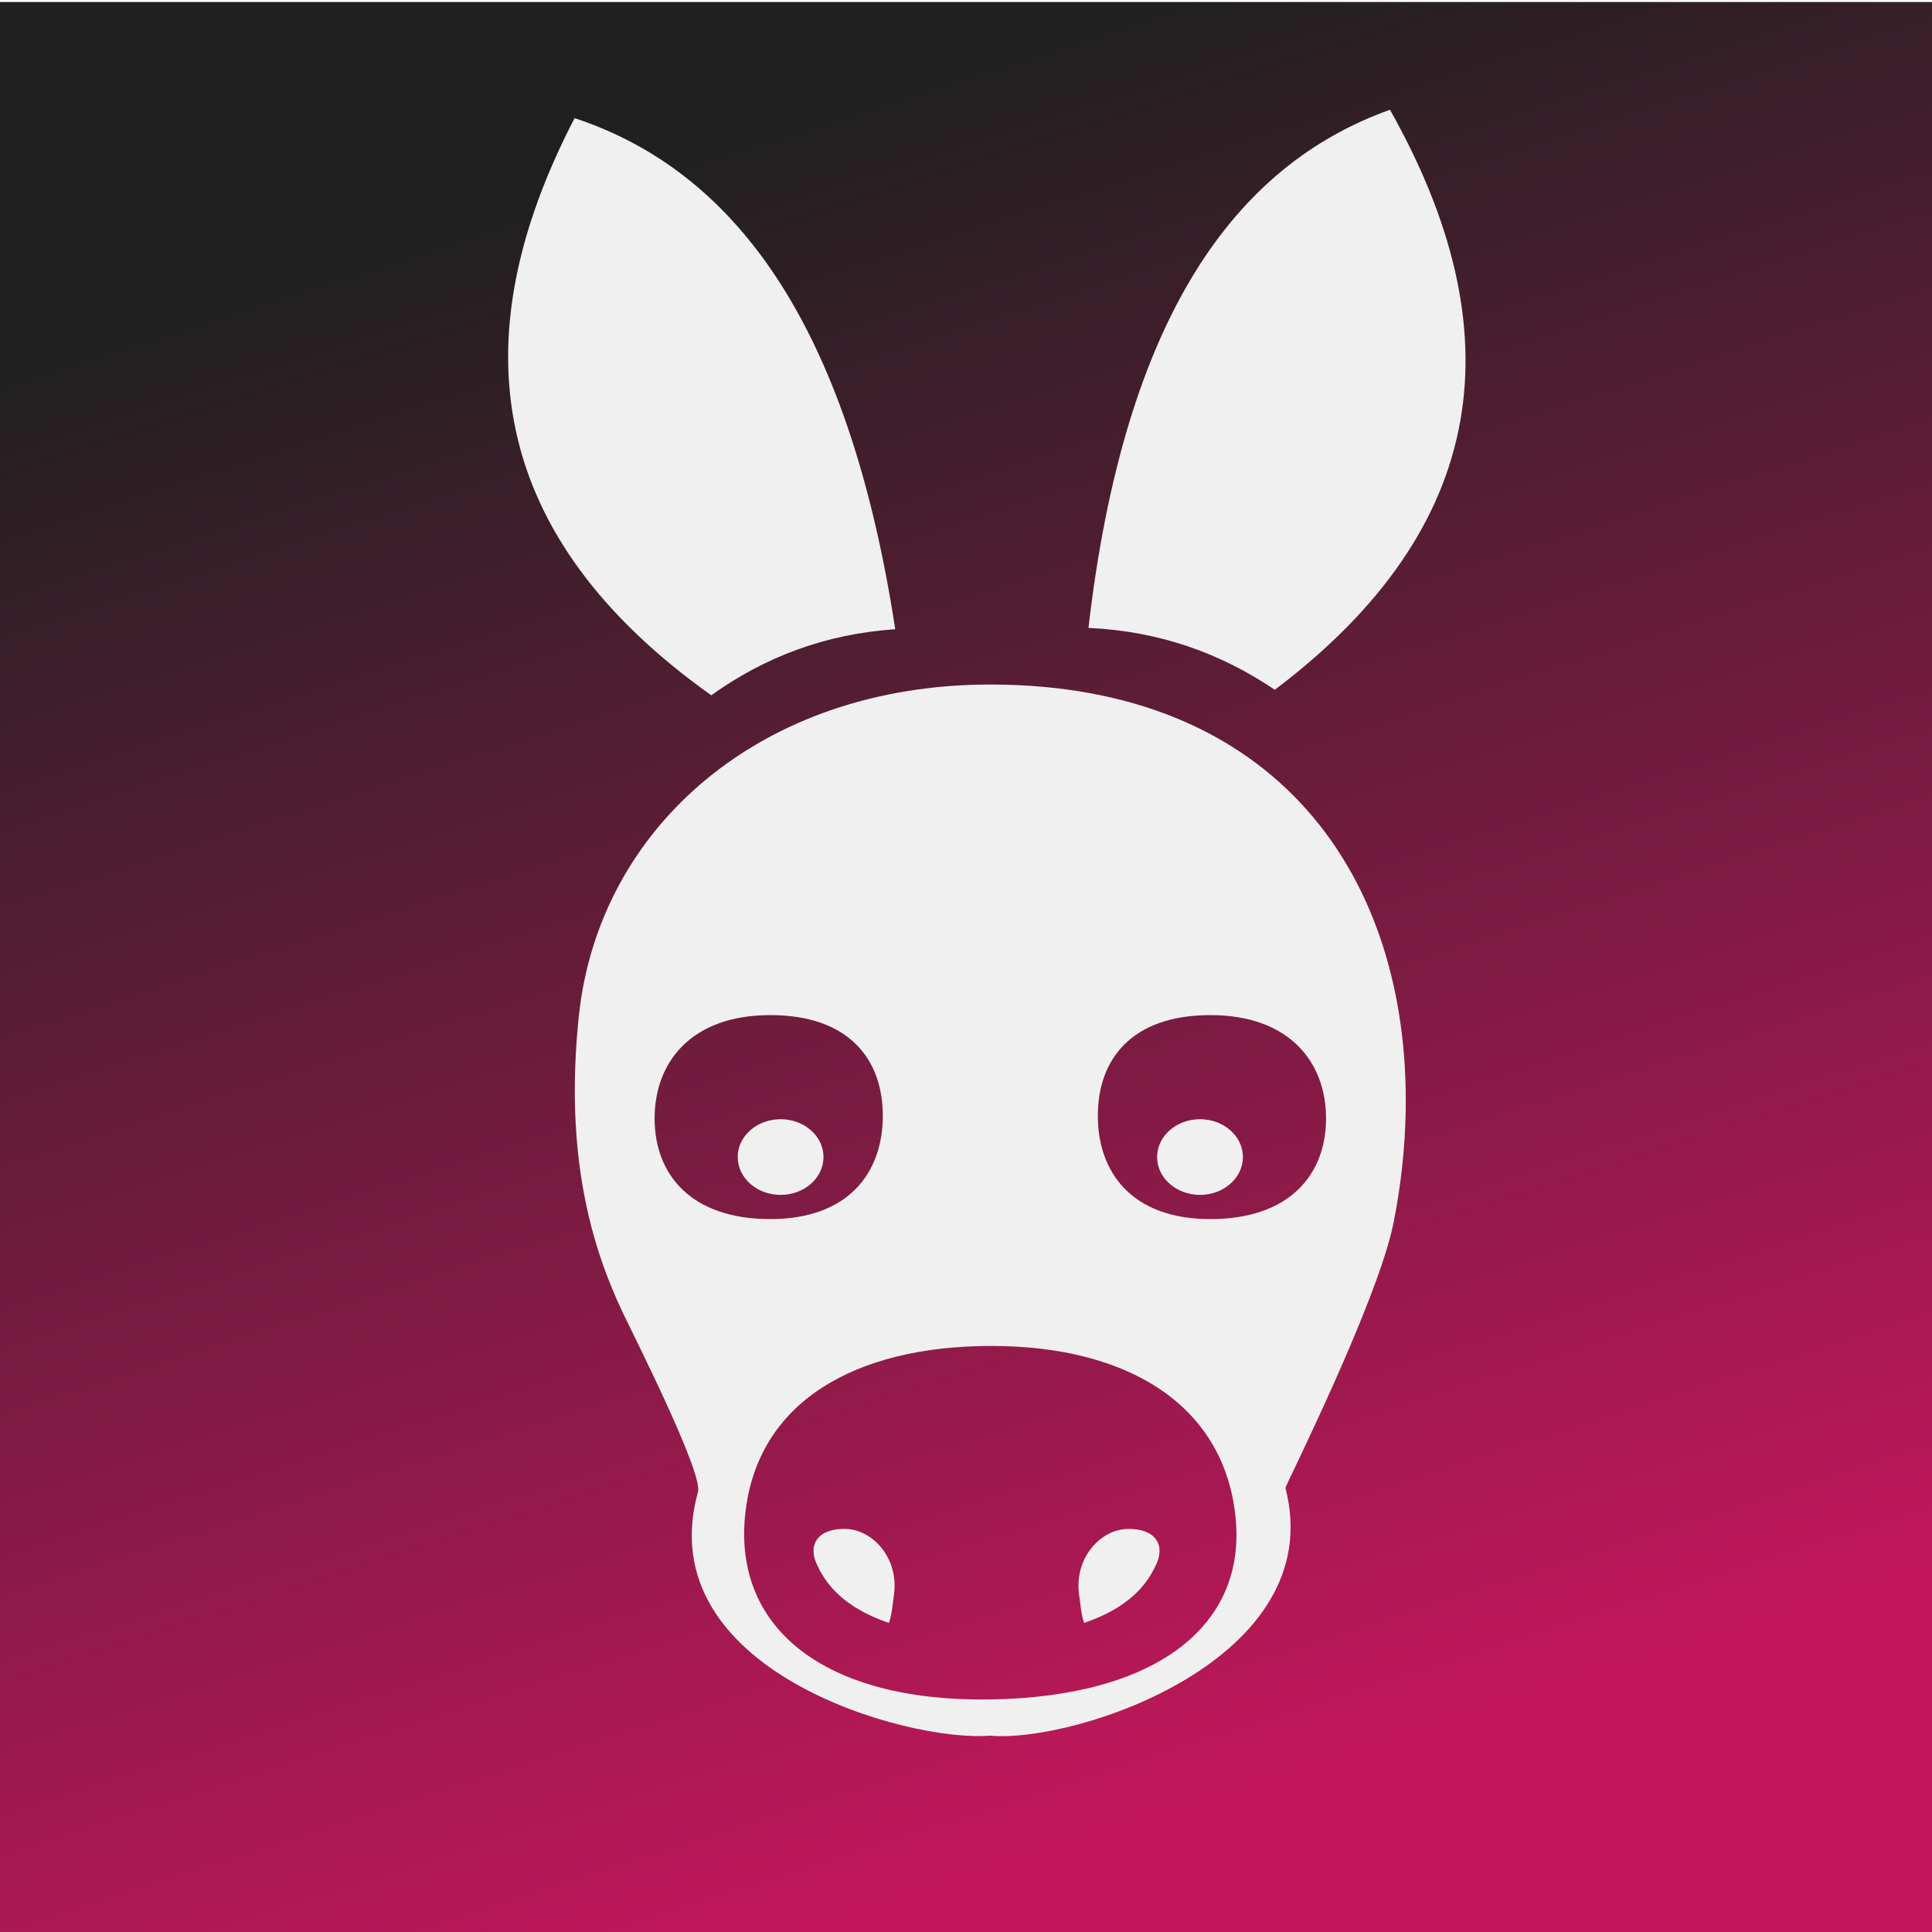
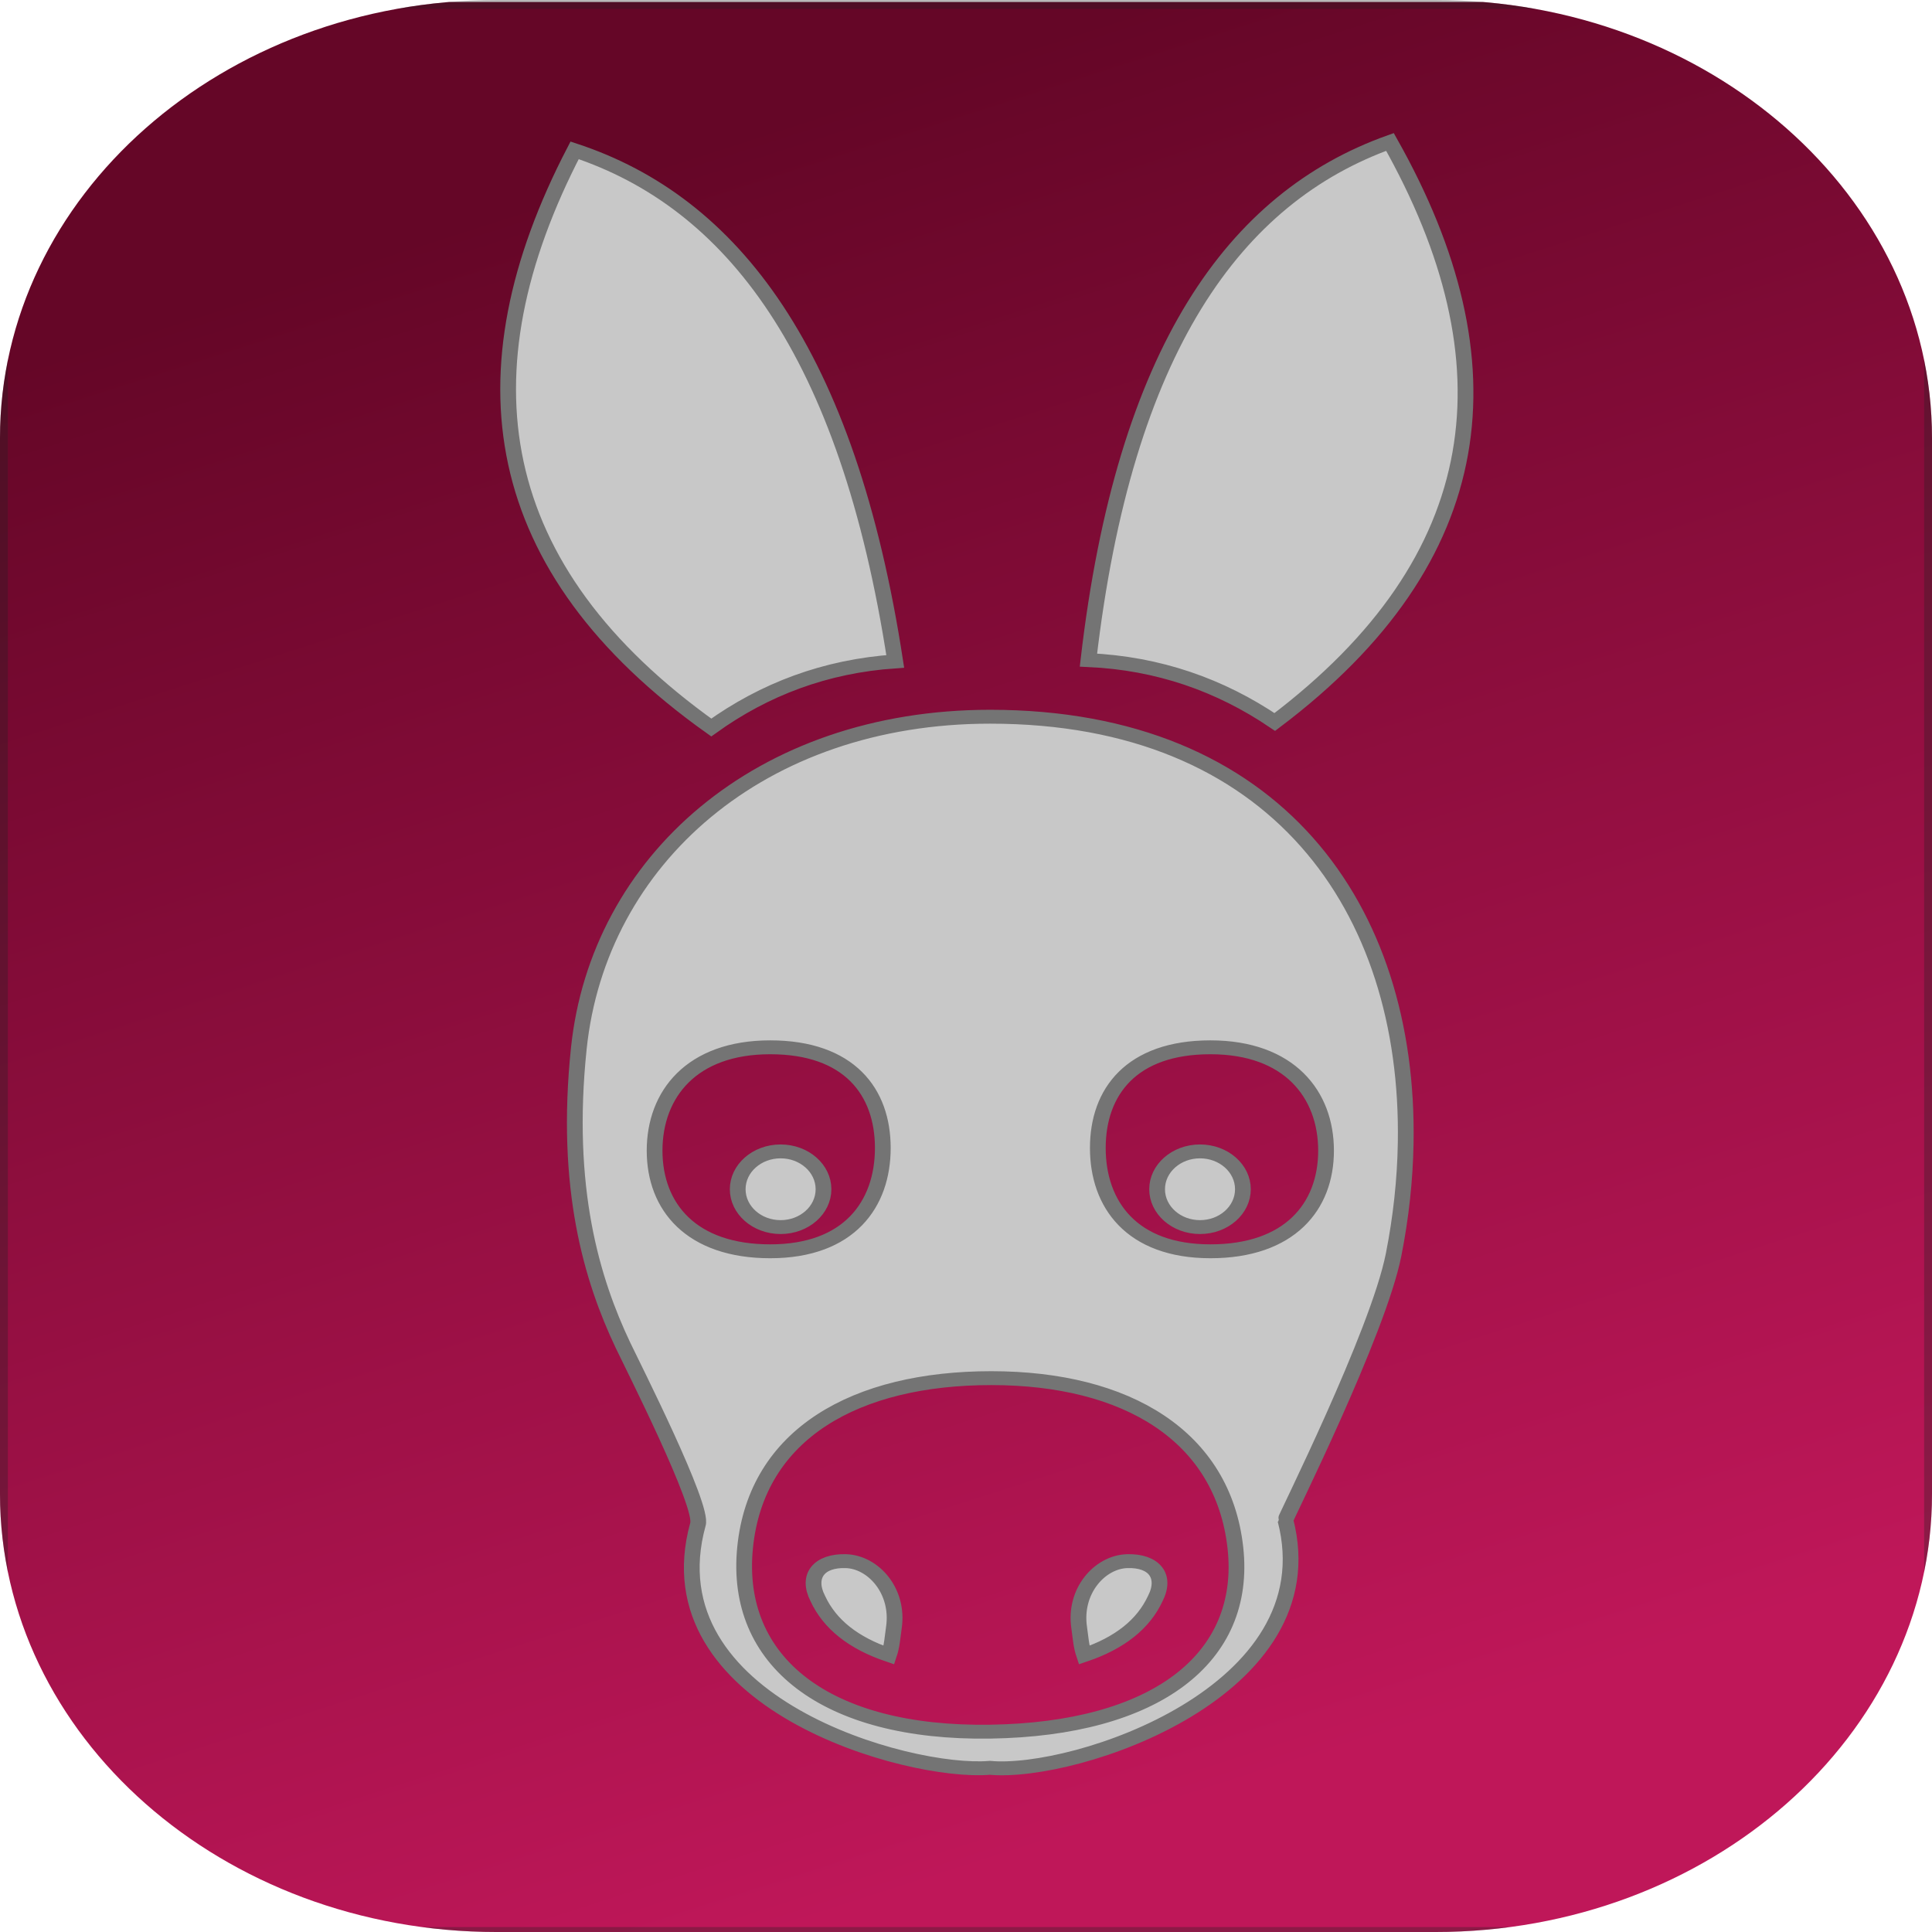
<svg xmlns="http://www.w3.org/2000/svg" xmlns:xlink="http://www.w3.org/1999/xlink" width="120" height="120" viewBox="0 0 120 120" version="1.1" id="svg1" xml:space="preserve">
  <defs id="defs1">
    <linearGradient id="linearGradient1">
-       <stop style="stop-color:#202020;stop-opacity:1;" offset="0" id="stop1" />
-       <stop style="stop-color:#c1175a;stop-opacity:1;" offset="1" id="stop2" />
+       <stop style="stop-color:#650627;stop-opacity:1;" offset="0" id="stop1" />
+       <stop style="stop-color:#bf1759;stop-opacity:1;" offset="1" id="stop2" />
    </linearGradient>
    <linearGradient xlink:href="#linearGradient1" id="linearGradient2" x1="8.1" y1="4.143" x2="50.084" y2="119.495" gradientUnits="userSpaceOnUse" />
+     <clipPath clipPathUnits="userSpaceOnUse" id="clipPath28">
+       <rect style="fill:#000000;fill-opacity:1;fill-rule:evenodd;stroke:none;stroke-width:1;stroke-linecap:butt;stroke-linejoin:round;stroke-dasharray:none;stroke-opacity:1" id="rect28" width="122.756" height="139.159" x="-32.286" y="-7.905" rx="31.562" />
+     </clipPath>
  </defs>
  <g id="layer1">
-     <g id="g2" transform="matrix(0.9775527,0,0,0.8623234,31.56107,6.816989)">
-       <rect style="fill:url(#linearGradient2);stroke:#202020;stroke-width:0;stroke-linecap:round;stroke-opacity:0.32" id="rect1" width="122.756" height="139.159" x="-32.286" y="-7.761" />
-       <path fill-rule="evenodd" clip-rule="evenodd" d="m 30.628,41.4 c 18.176,0 26.655,13.815 26.401,30.692 -0.039,2.664 -0.298,5.369 -0.769,8.064 -0.988,5.65 -6.903,19.02 -6.873,19.107 2.835,12.372 -13.379,18.415 -18.779,17.847 C 25.41,117.609 8.944,112.411 12.056,99.583 12.459,98.315 7.921,88.165 7.291,86.659 5.326,81.956 3.562,75.366 4.492,65.282 5.74,51.749 16.012,41.4 30.628,41.4 Z m 10.491,63.516 c 0.731,-1.623 -0.08,-2.756 -1.794,-2.693 -1.73,0.064 -3.387,2.143 -3.041,4.791 0.085,0.652 0.116,1.316 0.312,1.975 1.128,-0.432 2.072,-0.988 2.83,-1.672 0.748,-0.674 1.313,-1.475 1.693,-2.401 z M 17.313,72.709 c 1.505,0 2.725,1.221 2.725,2.725 0,1.506 -1.22,2.727 -2.725,2.727 -1.505,0 -2.726,-1.221 -2.726,-2.727 0,-1.504 1.221,-2.725 2.726,-2.725 z m 26.648,0 c -1.506,0 -2.726,1.221 -2.726,2.725 0,1.506 1.22,2.727 2.726,2.727 1.505,0 2.725,-1.221 2.725,-2.727 0,-1.504 -1.22,-2.725 -2.725,-2.725 z m -24.286,32.207 c -0.732,-1.623 0.08,-2.756 1.793,-2.693 1.731,0.064 3.387,2.143 3.041,4.791 -0.084,0.652 -0.116,1.316 -0.312,1.975 -1.128,-0.432 -2.073,-0.988 -2.83,-1.672 -0.747,-0.674 -1.312,-1.475 -1.692,-2.401 z M 44.622,65.211 c -5.013,0 -7.154,3.193 -7.154,7.252 0,4.057 2.142,7.441 7.154,7.441 5.012,0 7.347,-3.193 7.347,-7.25 0,-4.058 -2.335,-7.443 -7.347,-7.443 z m -20.136,68.519 c -56.772,-141.635 -56.772,-141.635 0,0 z M 30.698,89.041 c 8.602,0 14.718,4.168 15.509,12.203 0.791,8.035 -5.139,13.082 -15.575,13.26 -10.438,0.18 -16.3,-5.051 -15.576,-13.26 0.724,-8.209 7.04,-12.203 15.642,-12.203 z M 16.652,65.211 c 5.012,0 7.154,3.193 7.154,7.252 0,4.057 -2.142,7.441 -7.154,7.441 -5.012,0 -7.346,-3.193 -7.346,-7.25 0,-4.058 2.334,-7.443 7.346,-7.443 z M 24.596,37.416 C 20.155,37.759 16.291,39.422 12.907,42.177 -1.242,30.755 -3.15,16.685 4.224,0.603 c 9.987,3.743 17.352,14.48 20.372,36.813 z m 12.276,-0.095 c 4.45,0.229 8.366,1.792 11.84,4.458 C 62.48,29.999 63.928,15.885 56.03,0 46.171,3.999 39.16,14.92 36.872,37.321 Z" id="path1" style="fill:#f0f0f0;fill-opacity:1" />
+     <g id="g2" transform="matrix(0.9775527,0,0,0.8623234,31.56107,6.816989)" style="stroke-width:1;stroke-dasharray:none" clip-path="url(#clipPath28)">
+       <rect style="fill:url(#linearGradient2);stroke:#202020;stroke-width:1;stroke-linecap:round;stroke-opacity:0.32;stroke-dasharray:none" id="rect1" width="122.756" height="139.159" x="-32.286" y="-7.761" />
+       <path fill-rule="evenodd" clip-rule="evenodd" d="m 30.628,43.719 c 18.176,0 26.655,13.815 26.401,30.692 -0.039,2.664 -0.298,5.369 -0.769,8.064 -0.988,5.65 -6.903,19.02 -6.873,19.107 2.835,12.372 -13.379,18.415 -18.779,17.847 -5.198,0.5 -21.663,-4.698 -18.552,-17.527 0.403,-1.268 -4.135,-11.418 -4.765,-12.924 -1.965,-4.703 -3.729,-11.293 -2.799,-21.377 1.248,-13.533 11.52,-23.882 26.136,-23.882 z m 10.491,63.516 c 0.731,-1.623 -0.08,-2.756 -1.794,-2.693 -1.73,0.064 -3.387,2.143 -3.041,4.791 0.085,0.652 0.116,1.316 0.312,1.975 1.128,-0.432 2.072,-0.988 2.83,-1.672 0.748,-0.674 1.313,-1.475 1.693,-2.401 z M 17.313,75.028 c 1.505,0 2.725,1.221 2.725,2.725 0,1.506 -1.22,2.727 -2.725,2.727 -1.505,0 -2.726,-1.221 -2.726,-2.727 0,-1.504 1.221,-2.725 2.726,-2.725 z m 26.648,0 c -1.506,0 -2.726,1.221 -2.726,2.725 0,1.506 1.22,2.727 2.726,2.727 1.505,0 2.725,-1.221 2.725,-2.727 0,-1.504 -1.22,-2.725 -2.725,-2.725 z M 19.675,107.235 c -0.732,-1.623 0.08,-2.756 1.793,-2.693 1.731,0.064 3.387,2.143 3.041,4.791 -0.084,0.652 -0.116,1.316 -0.312,1.975 -1.128,-0.432 -2.073,-0.988 -2.83,-1.672 -0.747,-0.674 -1.312,-1.475 -1.692,-2.401 z M 44.622,67.53 c -5.013,0 -7.154,3.193 -7.154,7.252 0,4.057 2.142,7.441 7.154,7.441 5.012,0 7.347,-3.193 7.347,-7.25 0,-4.058 -2.335,-7.443 -7.347,-7.443 z M 24.486,136.049 c -56.772,-141.635 -56.772,-141.635 0,0 z M 30.698,91.36 c 8.602,0 14.718,4.168 15.509,12.203 0.791,8.035 -5.139,13.082 -15.575,13.26 -10.438,0.18 -16.3,-5.051 -15.576,-13.26 0.724,-8.209 7.04,-12.203 15.642,-12.203 z m -14.046,-23.83 c 5.012,0 7.154,3.193 7.154,7.252 0,4.057 -2.142,7.441 -7.154,7.441 -5.012,0 -7.346,-3.193 -7.346,-7.25 0,-4.058 2.334,-7.443 7.346,-7.443 z m 7.944,-27.795 c -4.441,0.343 -8.305,2.006 -11.689,4.761 C -1.242,33.074 -3.15,19.004 4.224,2.922 14.211,6.665 21.576,17.402 24.596,39.735 Z m 12.276,-0.095 c 4.45,0.229 8.366,1.792 11.84,4.458 13.768,-11.78 15.216,-25.894 7.318,-41.779 C 46.171,6.318 39.16,17.239 36.872,39.64 Z" id="path1" style="fill:#c8c8c8;fill-opacity:1;stroke:#747474;stroke-width:1;stroke-dasharray:none;stroke-opacity:1" />
    </g>
  </g>
</svg>
